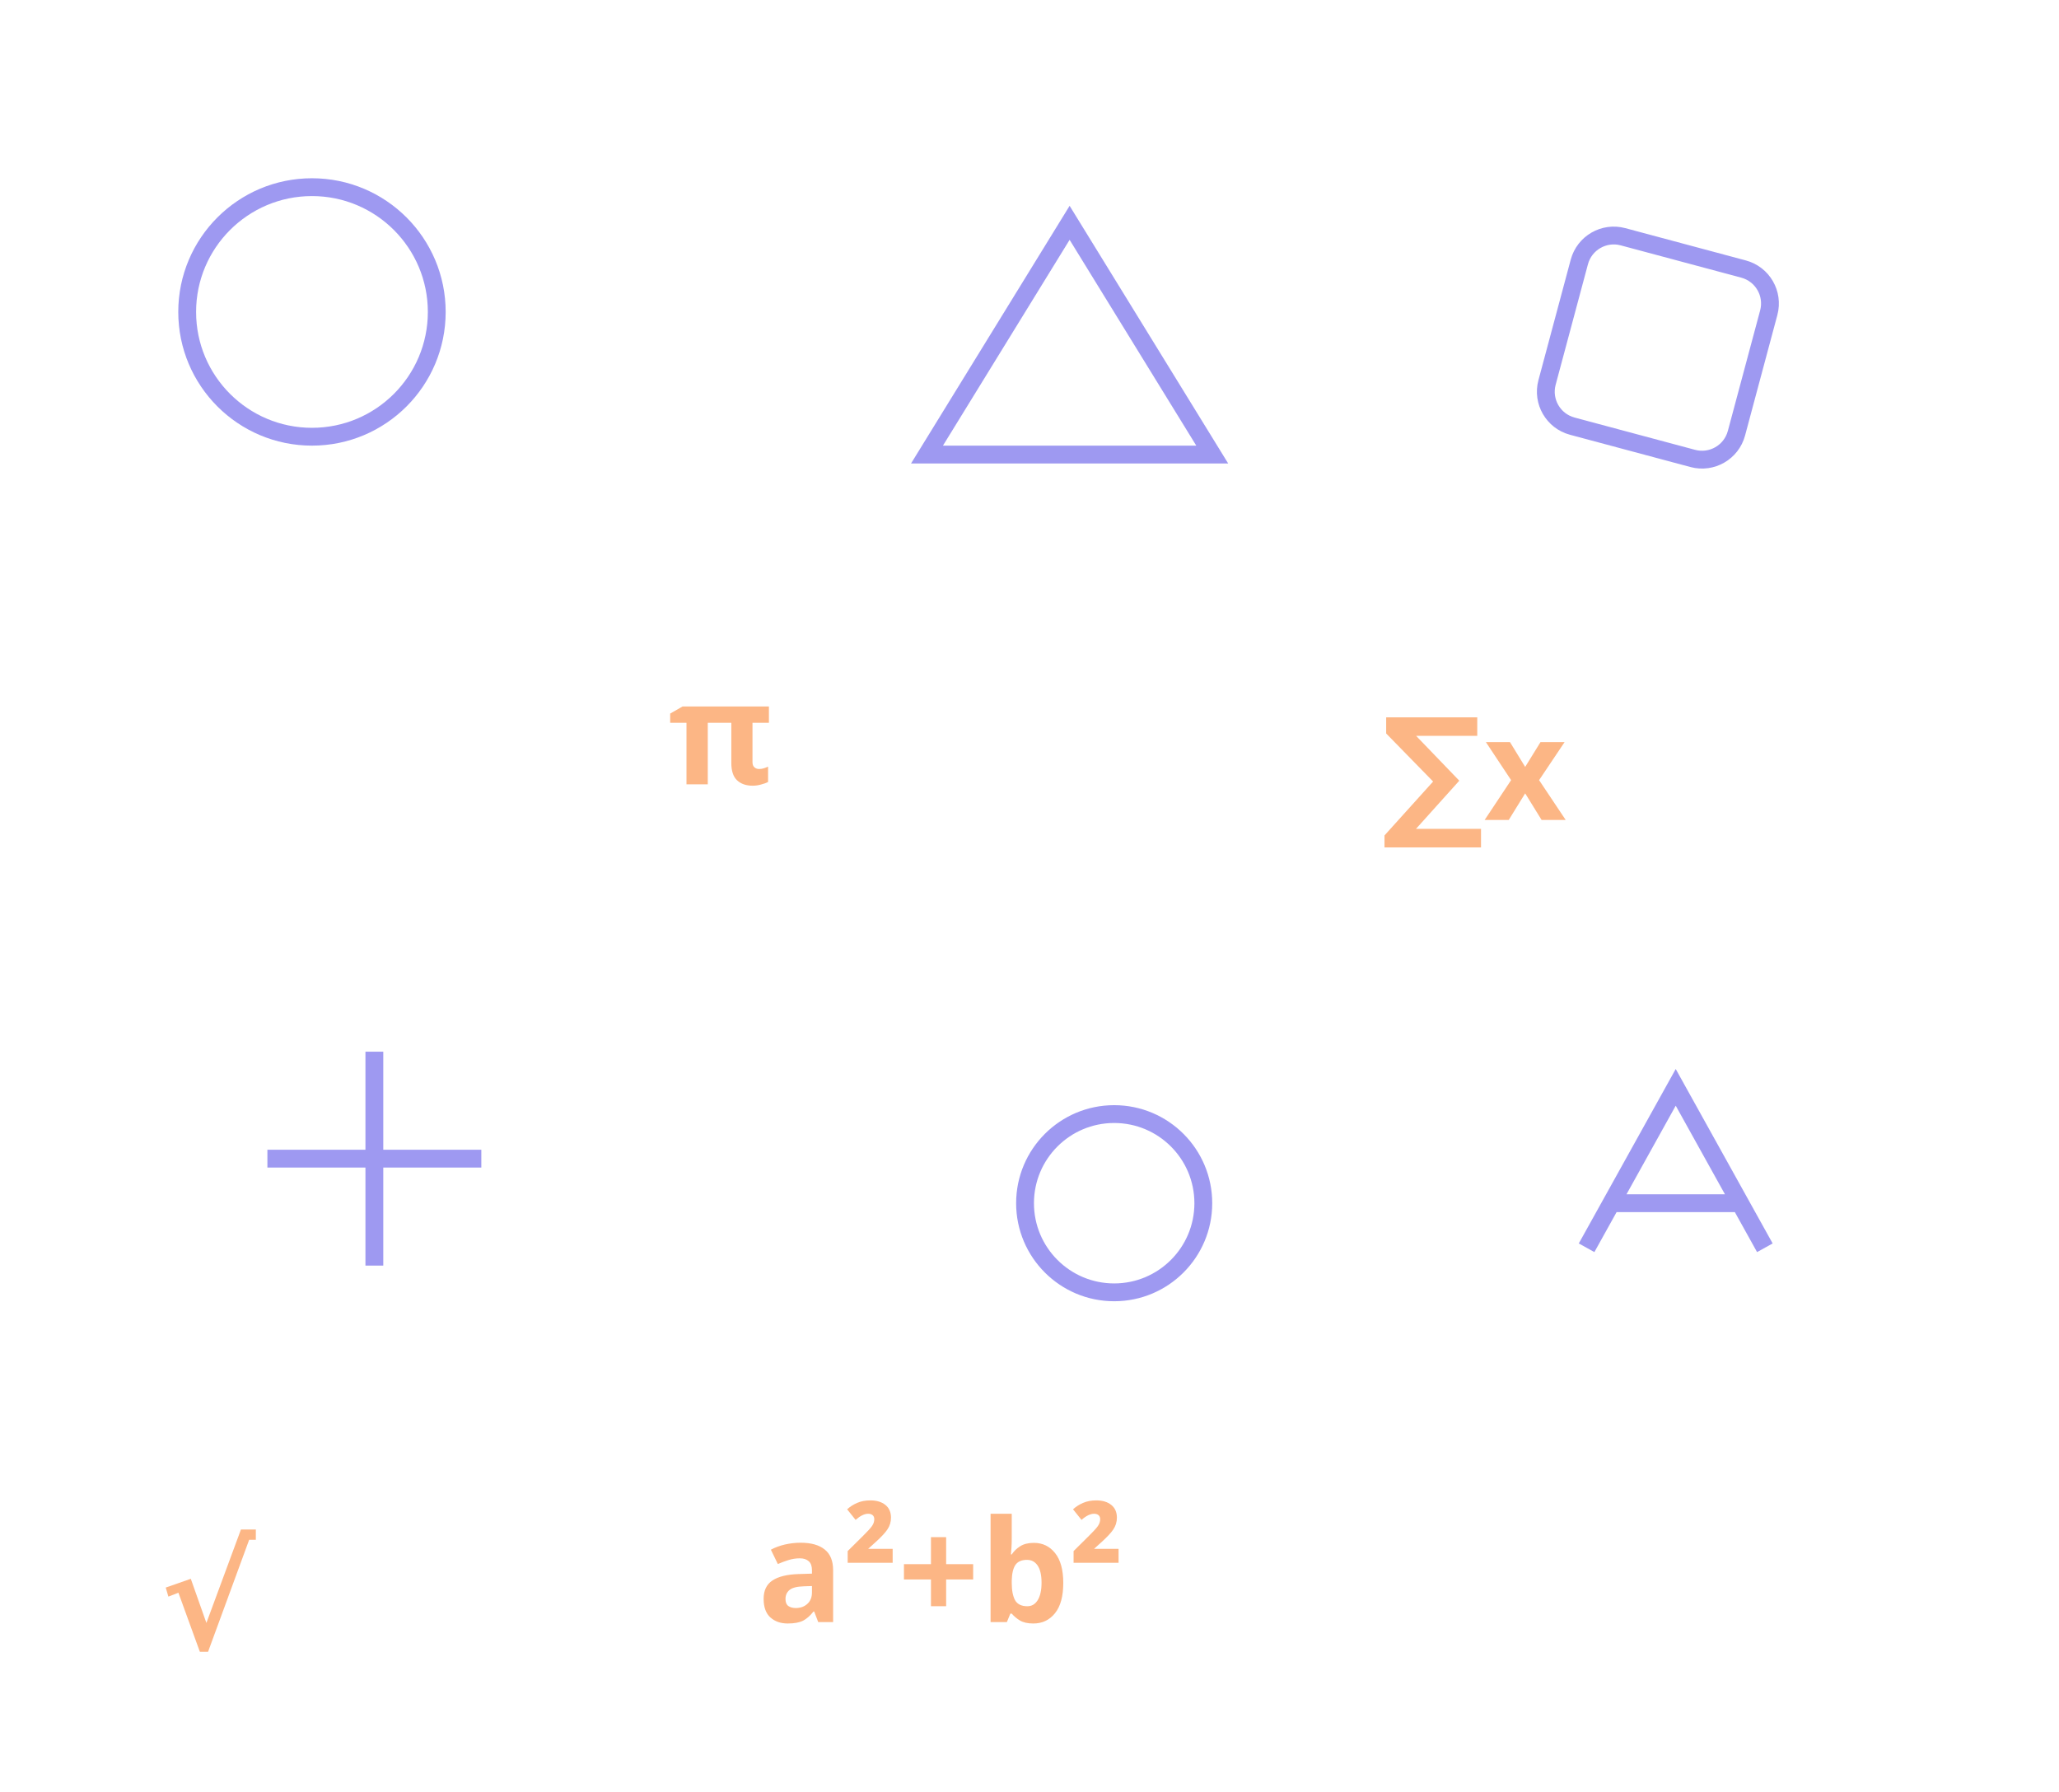
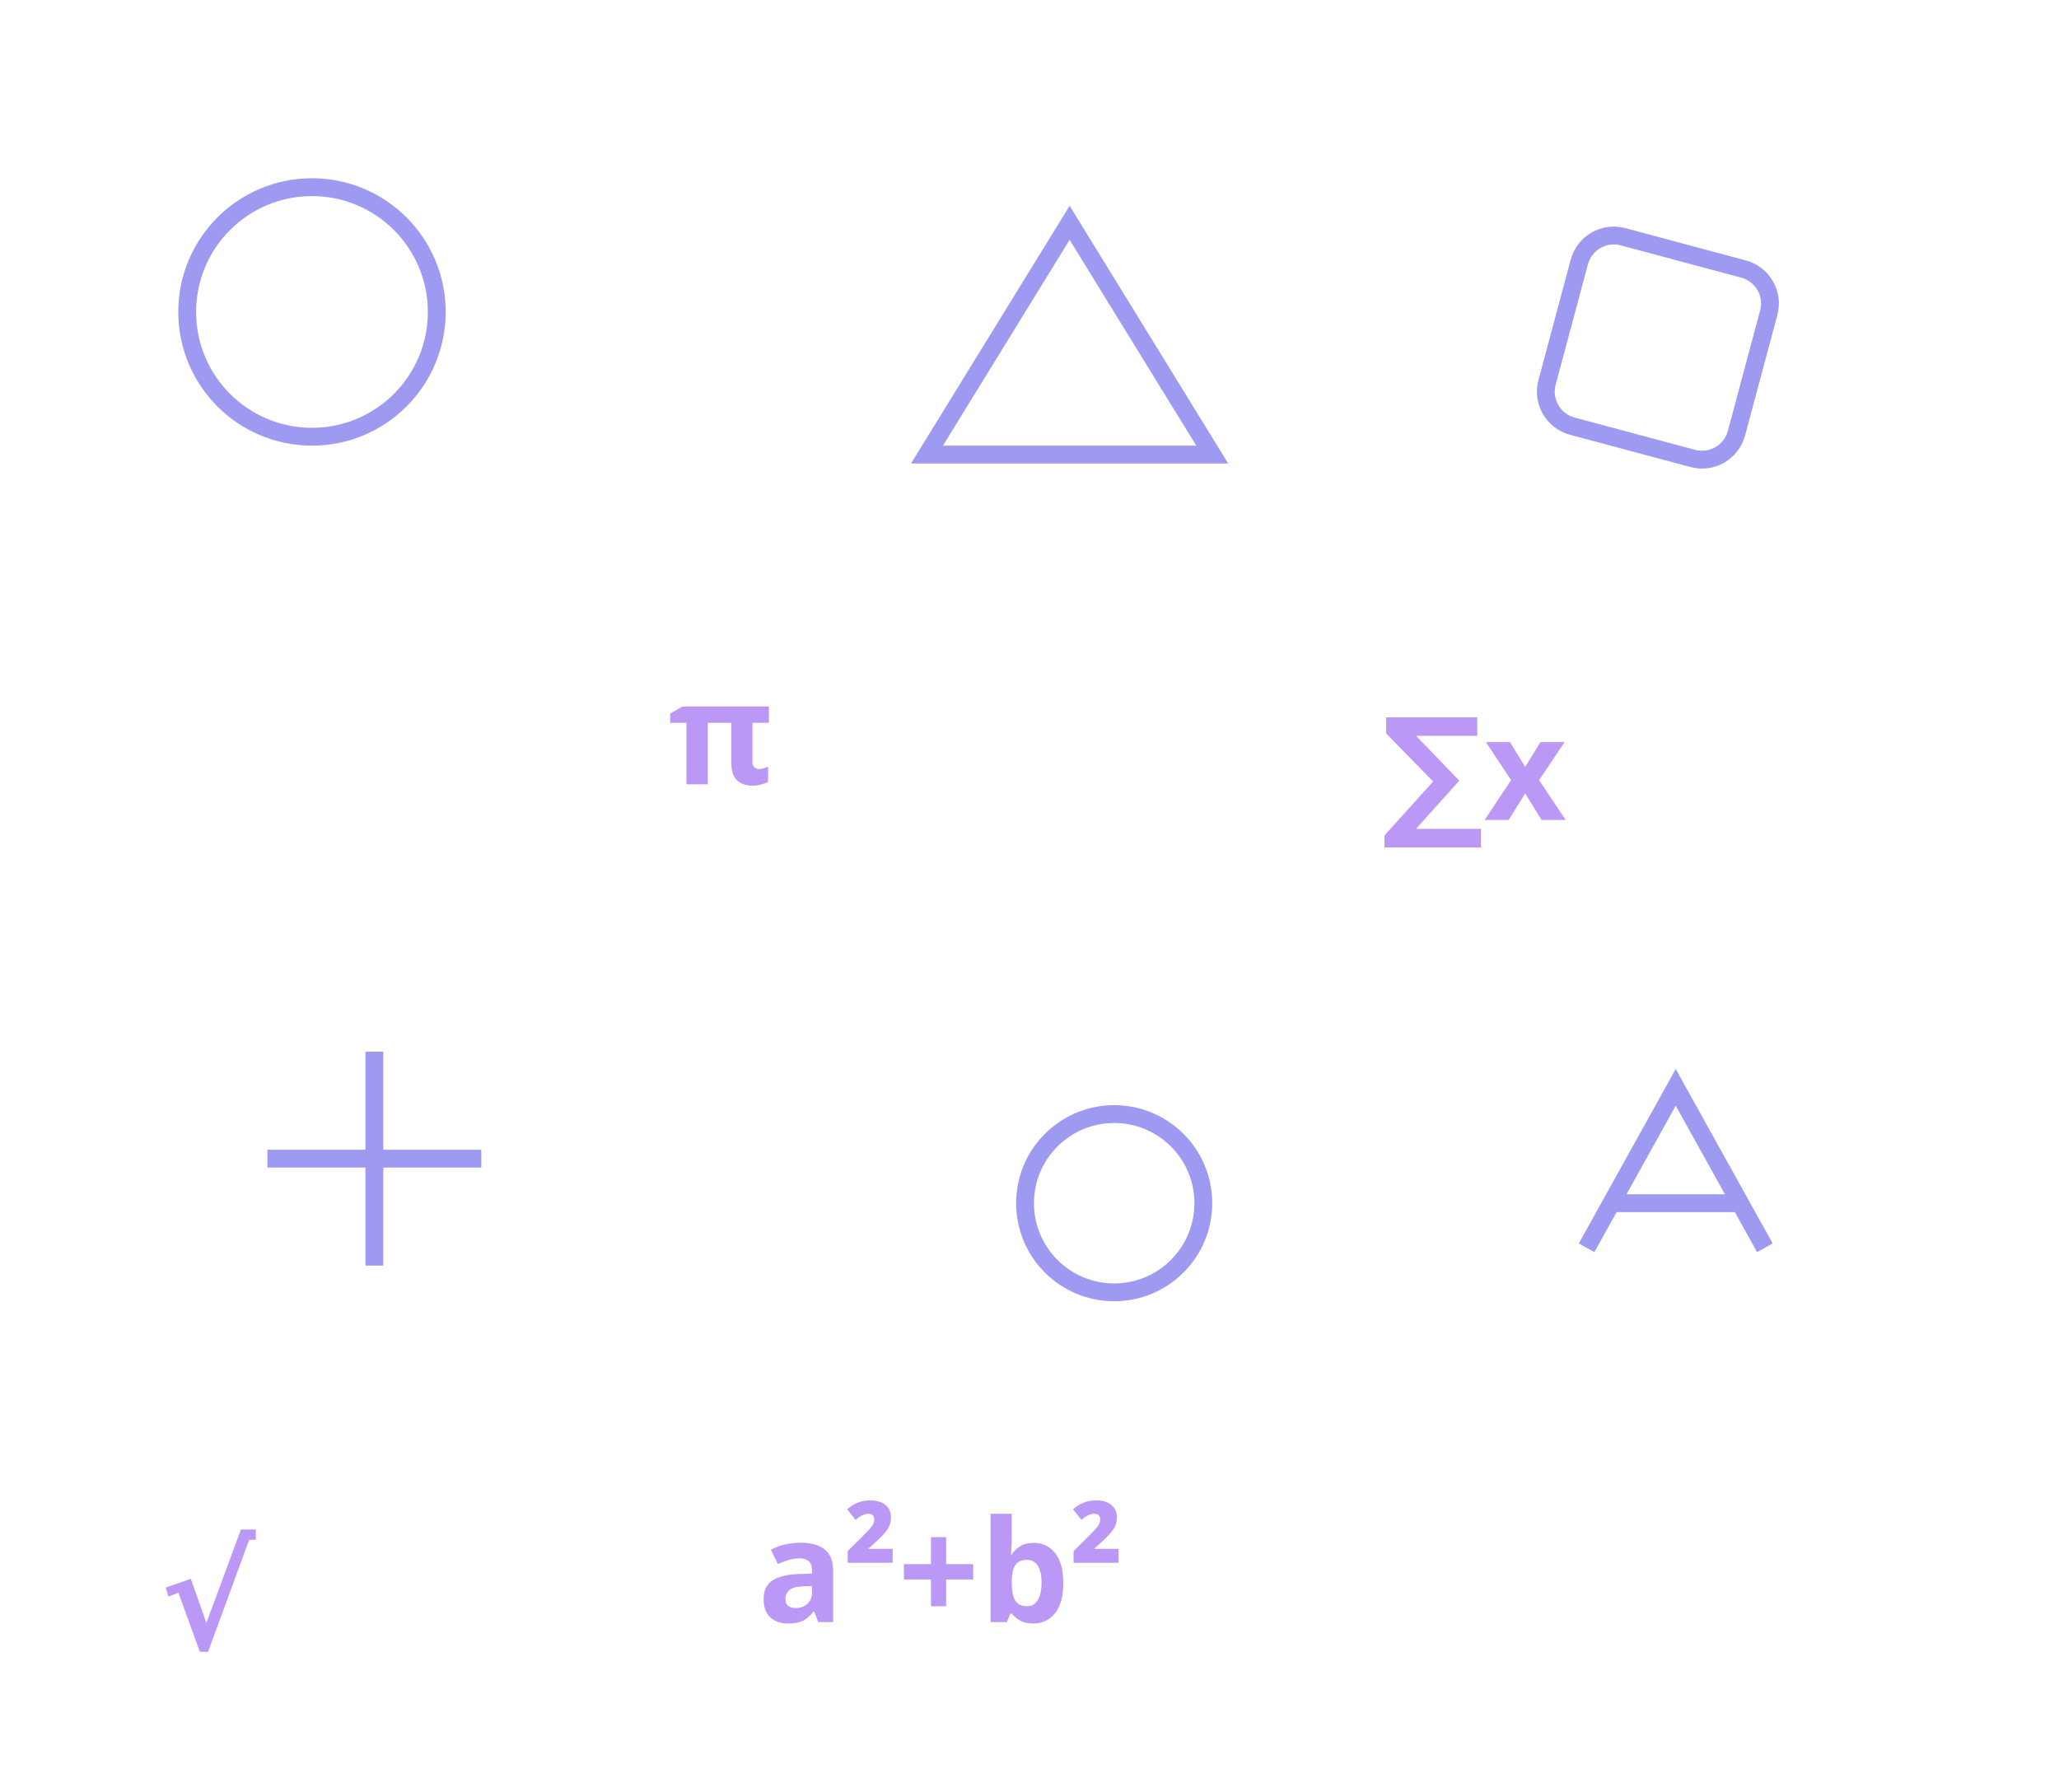
<svg xmlns="http://www.w3.org/2000/svg" width="231" height="201" viewBox="0 0 231 201">
  <g fill="none" stroke="#4f46e5" stroke-width="2" opacity="0.55">
    <circle cx="35" cy="35" r="14" />
    <path d="M120 25 l16 26 h-32 z" />
    <rect x="175" y="28" width="22" height="22" rx="4" transform="rotate(15 186 39)" />
    <path d="M30 130 h24 M42 118 v24" />
    <circle cx="125" cy="135" r="10" />
    <path d="M178 140 l10 -18 l10 18 M181 135 h14" />
  </g>
-   <g fill="#f97316" font-family="sans-serif" font-size="16" font-weight="700" opacity="0.52">
+   <g fill="#7c3aed" font-family="sans-serif" font-size="16" font-weight="700" opacity="0.52">
    <text x="75" y="88">π</text>
    <text x="155" y="92">∑x</text>
    <text x="85" y="182">a²+b²</text>
    <text x="18" y="185">√</text>
  </g>
</svg>
